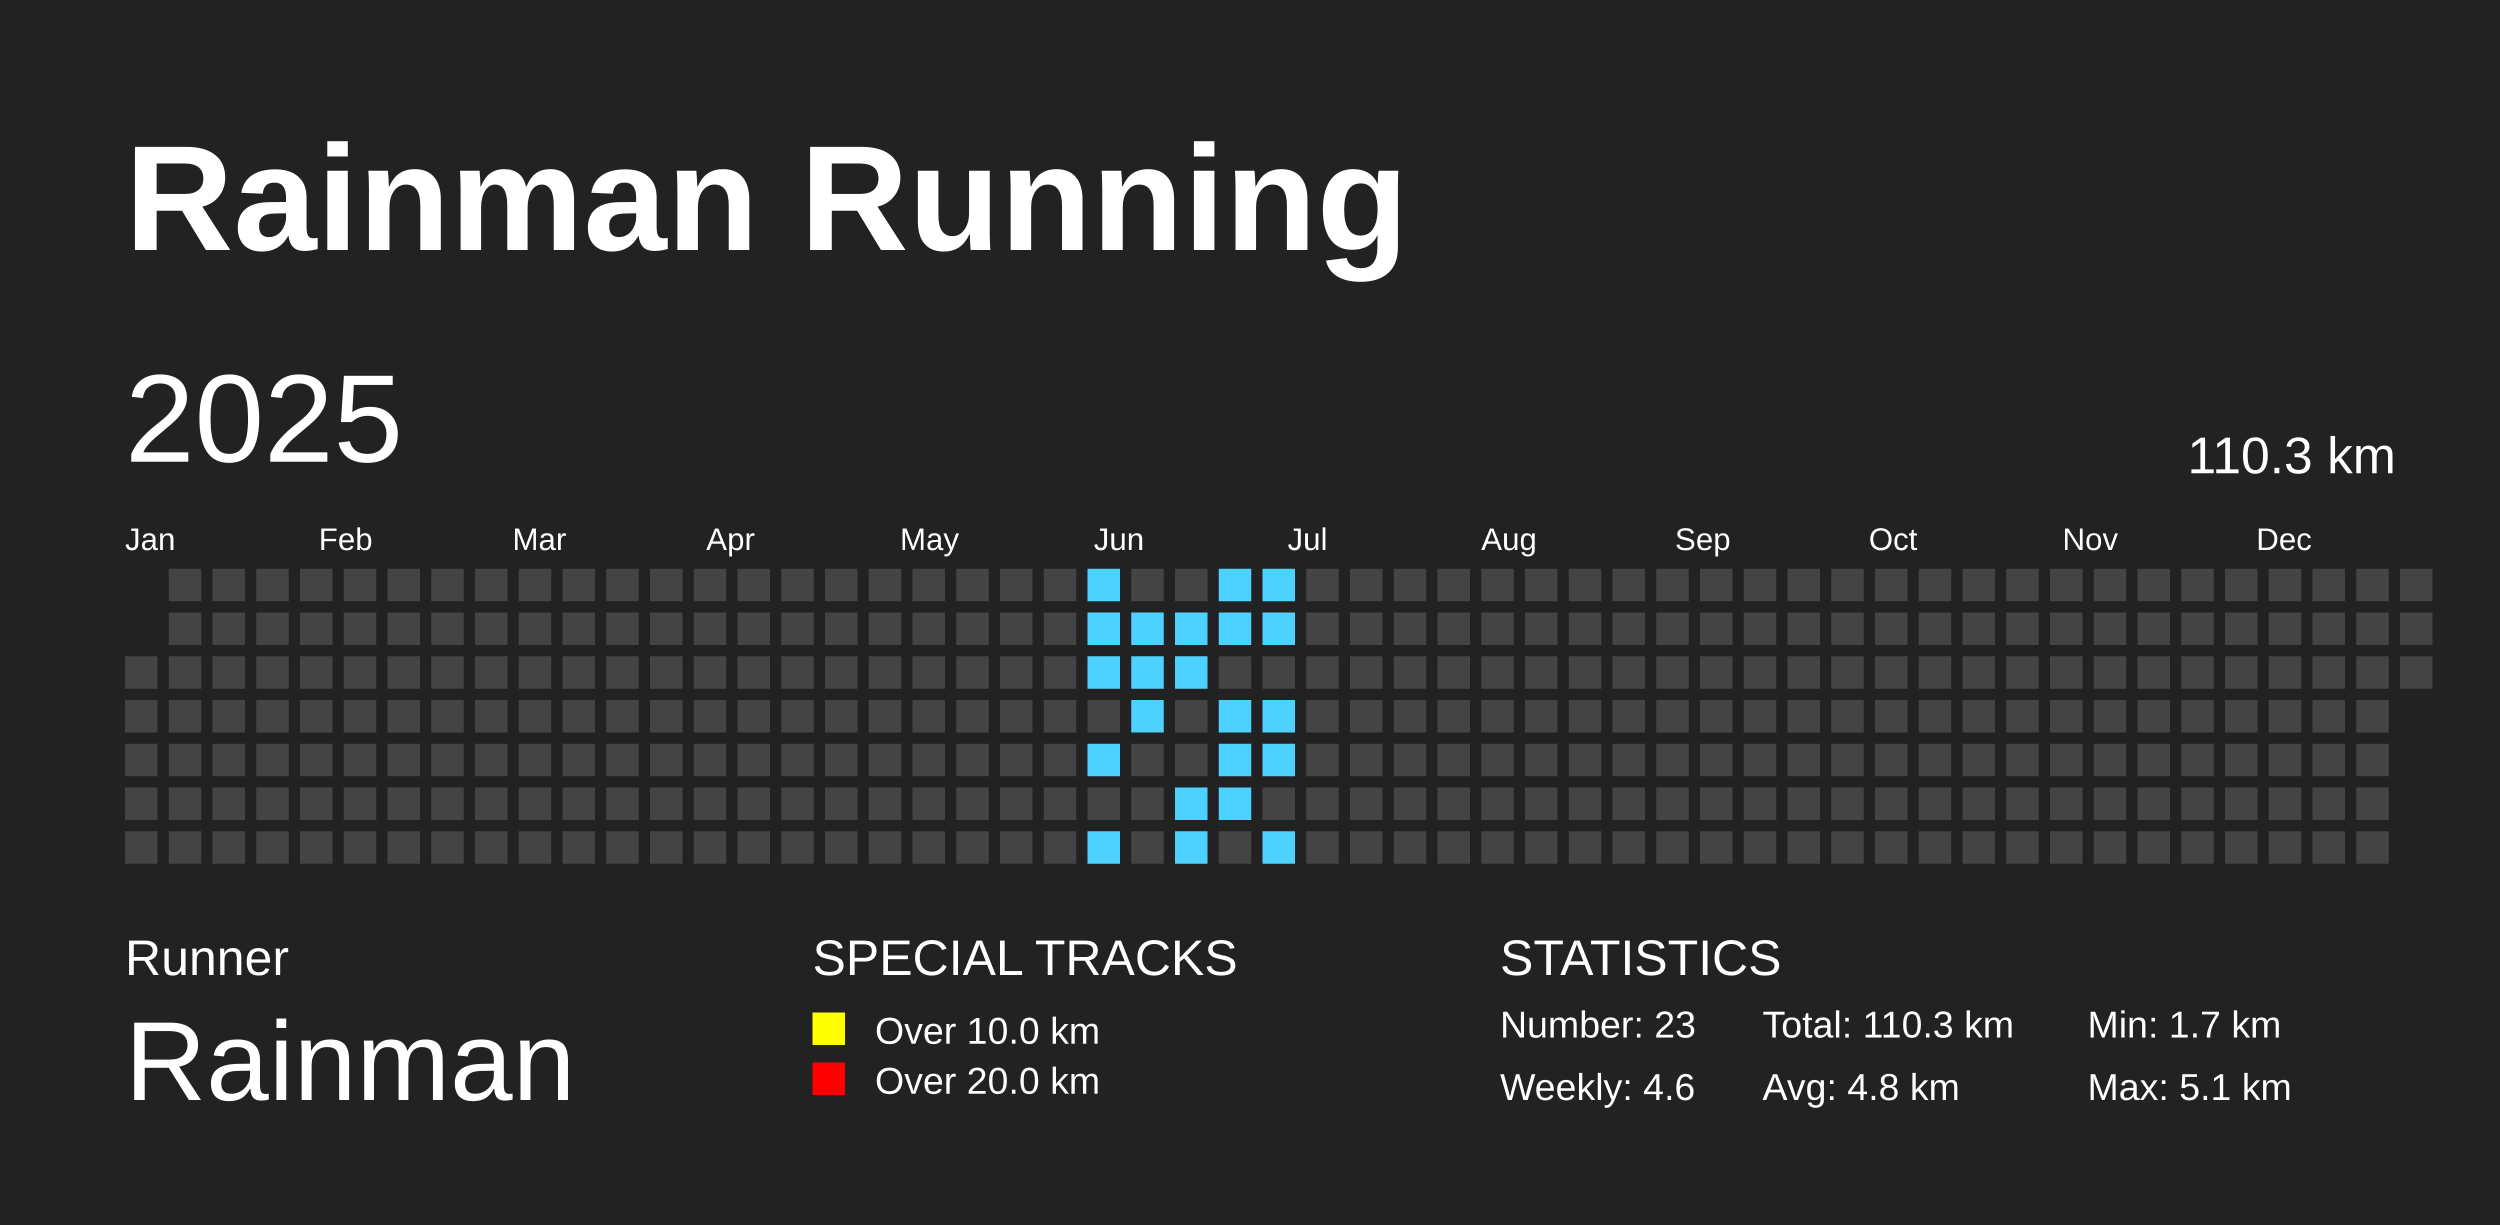
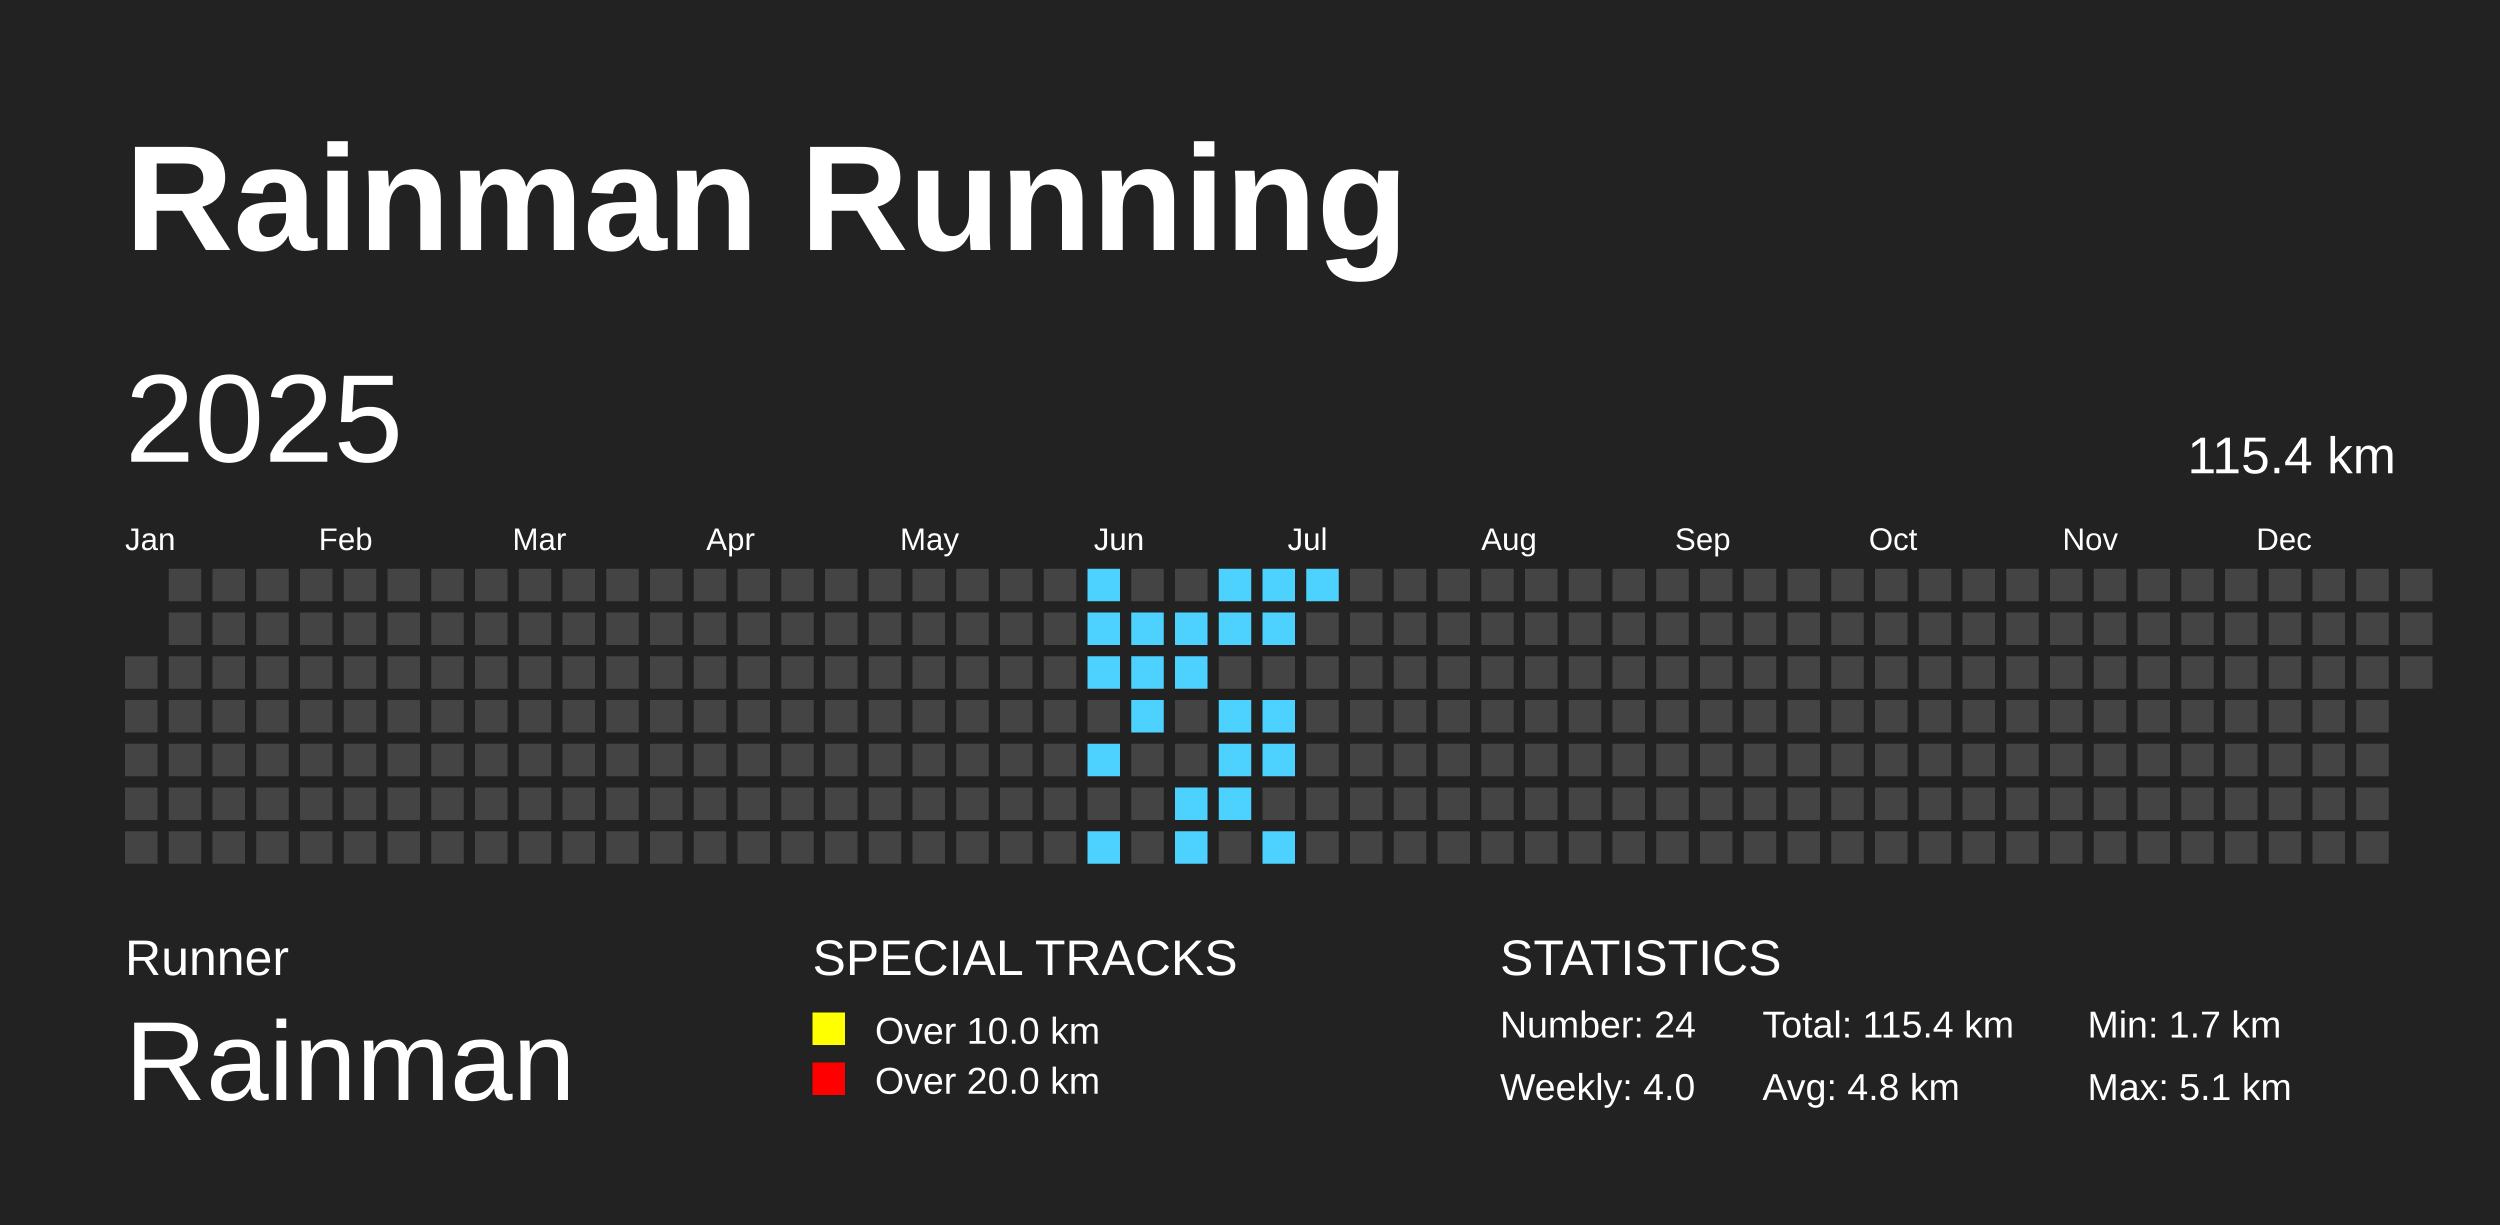
<svg xmlns="http://www.w3.org/2000/svg" baseProfile="full" height="98mm" version="1.1" viewBox="0,0,200,98" width="200mm">
  <defs />
  <rect fill="#222222" height="98" width="200" x="0" y="0" />
  <text fill="#FFFFFF" style="font-size:12px; font-family:Arial; font-weight:bold;" x="10" y="20">Rainman Running</text>
  <text fill="#FFFFFF" style="font-size:4px; font-family:Arial" x="10" y="78">Runner</text>
  <text fill="#FFFFFF" style="font-size:9px; font-family:Arial" x="10" y="88">Rainman</text>
  <text fill="#FFFFFF" style="font-size:4px; font-family:Arial" x="65" y="78">SPECIAL TRACKS</text>
  <rect fill="yellow" height="2.6" width="2.6" x="65" y="81" />
  <text fill="#FFFFFF" style="font-size:3px; font-family:Arial" x="70" y="83.5">Over 10.0 km</text>
  <rect fill="red" height="2.6" width="2.6" x="65" y="85" />
  <text fill="#FFFFFF" style="font-size:3px; font-family:Arial" x="70" y="87.5">Over 20.0 km</text>
  <text fill="#FFFFFF" style="font-size:4px; font-family:Arial" x="120" y="78">STATISTICS</text>
-   <text fill="#FFFFFF" style="font-size:3px; font-family:Arial" x="120" y="83">Number: 23</text>
-   <text fill="#FFFFFF" style="font-size:3px; font-family:Arial" x="120" y="88">Weekly: 4.6</text>
-   <text fill="#FFFFFF" style="font-size:3px; font-family:Arial" x="141" y="83">Total: 110.3 km</text>
+   <text fill="#FFFFFF" style="font-size:3px; font-family:Arial" x="120" y="83">Number: 24</text>
+   <text fill="#FFFFFF" style="font-size:3px; font-family:Arial" x="120" y="88">Weekly: 4.0</text>
+   <text fill="#FFFFFF" style="font-size:3px; font-family:Arial" x="141" y="83">Total: 115.4 km</text>
  <text fill="#FFFFFF" style="font-size:3px; font-family:Arial" x="141" y="88">Avg: 4.8 km</text>
  <text fill="#FFFFFF" style="font-size:3px; font-family:Arial" x="167" y="83">Min: 1.7 km</text>
  <text fill="#FFFFFF" style="font-size:3px; font-family:Arial" x="167" y="88">Max: 5.1 km</text>
  <text dominant-baseline="hanging" fill="#FFFFFF" style="font-size:10.0px; font-family:Arial;" x="10" y="30">2025</text>
-   <text dominant-baseline="hanging" fill="#FFFFFF" style="font-size:4.125px; font-family:Arial;" x="175" y="35">110.3 km</text>
+   <text dominant-baseline="hanging" fill="#FFFFFF" style="font-size:4.125px; font-family:Arial;" x="175" y="35">115.4 km</text>
  <text fill="#FFFFFF" style="font-size:2.5px; font-family:Arial" x="10.0" y="44">Jan</text>
  <text fill="#FFFFFF" style="font-size:2.5px; font-family:Arial" x="25.5" y="44">Feb</text>
  <text fill="#FFFFFF" style="font-size:2.5px; font-family:Arial" x="41.0" y="44">Mar</text>
  <text fill="#FFFFFF" style="font-size:2.5px; font-family:Arial" x="56.5" y="44">Apr</text>
  <text fill="#FFFFFF" style="font-size:2.5px; font-family:Arial" x="72.0" y="44">May</text>
  <text fill="#FFFFFF" style="font-size:2.5px; font-family:Arial" x="87.5" y="44">Jun</text>
  <text fill="#FFFFFF" style="font-size:2.5px; font-family:Arial" x="103.0" y="44">Jul</text>
  <text fill="#FFFFFF" style="font-size:2.5px; font-family:Arial" x="118.5" y="44">Aug</text>
  <text fill="#FFFFFF" style="font-size:2.5px; font-family:Arial" x="134.0" y="44">Sep</text>
  <text fill="#FFFFFF" style="font-size:2.5px; font-family:Arial" x="149.5" y="44">Oct</text>
  <text fill="#FFFFFF" style="font-size:2.5px; font-family:Arial" x="165.0" y="44">Nov</text>
  <text fill="#FFFFFF" style="font-size:2.5px; font-family:Arial" x="180.5" y="44">Dec</text>
  <rect fill="#444444" height="2.6" width="2.6" x="10.0" y="52.5" />
  <rect fill="#444444" height="2.6" width="2.6" x="10.0" y="56.0" />
  <rect fill="#444444" height="2.6" width="2.6" x="10.0" y="59.5" />
  <rect fill="#444444" height="2.6" width="2.6" x="10.0" y="63.0" />
  <rect fill="#444444" height="2.6" width="2.6" x="10.0" y="66.5" />
  <rect fill="#444444" height="2.6" width="2.6" x="13.5" y="45.5" />
  <rect fill="#444444" height="2.6" width="2.6" x="13.5" y="49.0" />
  <rect fill="#444444" height="2.6" width="2.6" x="13.5" y="52.5" />
  <rect fill="#444444" height="2.6" width="2.6" x="13.5" y="56.0" />
  <rect fill="#444444" height="2.6" width="2.6" x="13.5" y="59.5" />
  <rect fill="#444444" height="2.6" width="2.6" x="13.5" y="63.0" />
  <rect fill="#444444" height="2.6" width="2.6" x="13.5" y="66.5" />
  <rect fill="#444444" height="2.6" width="2.6" x="17.0" y="45.5" />
  <rect fill="#444444" height="2.6" width="2.6" x="17.0" y="49.0" />
  <rect fill="#444444" height="2.6" width="2.6" x="17.0" y="52.5" />
  <rect fill="#444444" height="2.6" width="2.6" x="17.0" y="56.0" />
  <rect fill="#444444" height="2.6" width="2.6" x="17.0" y="59.5" />
  <rect fill="#444444" height="2.6" width="2.6" x="17.0" y="63.0" />
  <rect fill="#444444" height="2.6" width="2.6" x="17.0" y="66.5" />
  <rect fill="#444444" height="2.6" width="2.6" x="20.5" y="45.5" />
  <rect fill="#444444" height="2.6" width="2.6" x="20.5" y="49.0" />
  <rect fill="#444444" height="2.6" width="2.6" x="20.5" y="52.5" />
  <rect fill="#444444" height="2.6" width="2.6" x="20.5" y="56.0" />
  <rect fill="#444444" height="2.6" width="2.6" x="20.5" y="59.5" />
  <rect fill="#444444" height="2.6" width="2.6" x="20.5" y="63.0" />
  <rect fill="#444444" height="2.6" width="2.6" x="20.5" y="66.5" />
  <rect fill="#444444" height="2.6" width="2.6" x="24.0" y="45.5" />
  <rect fill="#444444" height="2.6" width="2.6" x="24.0" y="49.0" />
  <rect fill="#444444" height="2.6" width="2.6" x="24.0" y="52.5" />
  <rect fill="#444444" height="2.6" width="2.6" x="24.0" y="56.0" />
  <rect fill="#444444" height="2.6" width="2.6" x="24.0" y="59.5" />
  <rect fill="#444444" height="2.6" width="2.6" x="24.0" y="63.0" />
  <rect fill="#444444" height="2.6" width="2.6" x="24.0" y="66.5" />
  <rect fill="#444444" height="2.6" width="2.6" x="27.5" y="45.5" />
  <rect fill="#444444" height="2.6" width="2.6" x="27.5" y="49.0" />
  <rect fill="#444444" height="2.6" width="2.6" x="27.5" y="52.5" />
  <rect fill="#444444" height="2.6" width="2.6" x="27.5" y="56.0" />
  <rect fill="#444444" height="2.6" width="2.6" x="27.5" y="59.5" />
  <rect fill="#444444" height="2.6" width="2.6" x="27.5" y="63.0" />
  <rect fill="#444444" height="2.6" width="2.6" x="27.5" y="66.5" />
  <rect fill="#444444" height="2.6" width="2.6" x="31.0" y="45.5" />
  <rect fill="#444444" height="2.6" width="2.6" x="31.0" y="49.0" />
  <rect fill="#444444" height="2.6" width="2.6" x="31.0" y="52.5" />
  <rect fill="#444444" height="2.6" width="2.6" x="31.0" y="56.0" />
  <rect fill="#444444" height="2.6" width="2.6" x="31.0" y="59.5" />
  <rect fill="#444444" height="2.6" width="2.6" x="31.0" y="63.0" />
  <rect fill="#444444" height="2.6" width="2.6" x="31.0" y="66.5" />
  <rect fill="#444444" height="2.6" width="2.6" x="34.5" y="45.5" />
  <rect fill="#444444" height="2.6" width="2.6" x="34.5" y="49.0" />
  <rect fill="#444444" height="2.6" width="2.6" x="34.5" y="52.5" />
  <rect fill="#444444" height="2.6" width="2.6" x="34.5" y="56.0" />
  <rect fill="#444444" height="2.6" width="2.6" x="34.5" y="59.5" />
  <rect fill="#444444" height="2.6" width="2.6" x="34.5" y="63.0" />
  <rect fill="#444444" height="2.6" width="2.6" x="34.5" y="66.5" />
  <rect fill="#444444" height="2.6" width="2.6" x="38.0" y="45.5" />
  <rect fill="#444444" height="2.6" width="2.6" x="38.0" y="49.0" />
  <rect fill="#444444" height="2.6" width="2.6" x="38.0" y="52.5" />
  <rect fill="#444444" height="2.6" width="2.6" x="38.0" y="56.0" />
  <rect fill="#444444" height="2.6" width="2.6" x="38.0" y="59.5" />
  <rect fill="#444444" height="2.6" width="2.6" x="38.0" y="63.0" />
  <rect fill="#444444" height="2.6" width="2.6" x="38.0" y="66.5" />
  <rect fill="#444444" height="2.6" width="2.6" x="41.5" y="45.5" />
  <rect fill="#444444" height="2.6" width="2.6" x="41.5" y="49.0" />
  <rect fill="#444444" height="2.6" width="2.6" x="41.5" y="52.5" />
  <rect fill="#444444" height="2.6" width="2.6" x="41.5" y="56.0" />
  <rect fill="#444444" height="2.6" width="2.6" x="41.5" y="59.5" />
  <rect fill="#444444" height="2.6" width="2.6" x="41.5" y="63.0" />
  <rect fill="#444444" height="2.6" width="2.6" x="41.5" y="66.5" />
  <rect fill="#444444" height="2.6" width="2.6" x="45.0" y="45.5" />
  <rect fill="#444444" height="2.6" width="2.6" x="45.0" y="49.0" />
  <rect fill="#444444" height="2.6" width="2.6" x="45.0" y="52.5" />
  <rect fill="#444444" height="2.6" width="2.6" x="45.0" y="56.0" />
  <rect fill="#444444" height="2.6" width="2.6" x="45.0" y="59.5" />
  <rect fill="#444444" height="2.6" width="2.6" x="45.0" y="63.0" />
  <rect fill="#444444" height="2.6" width="2.6" x="45.0" y="66.5" />
  <rect fill="#444444" height="2.6" width="2.6" x="48.5" y="45.5" />
  <rect fill="#444444" height="2.6" width="2.6" x="48.5" y="49.0" />
  <rect fill="#444444" height="2.6" width="2.6" x="48.5" y="52.5" />
  <rect fill="#444444" height="2.6" width="2.6" x="48.5" y="56.0" />
  <rect fill="#444444" height="2.6" width="2.6" x="48.5" y="59.5" />
  <rect fill="#444444" height="2.6" width="2.6" x="48.5" y="63.0" />
  <rect fill="#444444" height="2.6" width="2.6" x="48.5" y="66.5" />
  <rect fill="#444444" height="2.6" width="2.6" x="52.0" y="45.5" />
  <rect fill="#444444" height="2.6" width="2.6" x="52.0" y="49.0" />
  <rect fill="#444444" height="2.6" width="2.6" x="52.0" y="52.5" />
  <rect fill="#444444" height="2.6" width="2.6" x="52.0" y="56.0" />
  <rect fill="#444444" height="2.6" width="2.6" x="52.0" y="59.5" />
  <rect fill="#444444" height="2.6" width="2.6" x="52.0" y="63.0" />
  <rect fill="#444444" height="2.6" width="2.6" x="52.0" y="66.5" />
  <rect fill="#444444" height="2.6" width="2.6" x="55.5" y="45.5" />
  <rect fill="#444444" height="2.6" width="2.6" x="55.5" y="49.0" />
  <rect fill="#444444" height="2.6" width="2.6" x="55.5" y="52.5" />
  <rect fill="#444444" height="2.6" width="2.6" x="55.5" y="56.0" />
  <rect fill="#444444" height="2.6" width="2.6" x="55.5" y="59.5" />
  <rect fill="#444444" height="2.6" width="2.6" x="55.5" y="63.0" />
  <rect fill="#444444" height="2.6" width="2.6" x="55.5" y="66.5" />
  <rect fill="#444444" height="2.6" width="2.6" x="59.0" y="45.5" />
  <rect fill="#444444" height="2.6" width="2.6" x="59.0" y="49.0" />
  <rect fill="#444444" height="2.6" width="2.6" x="59.0" y="52.5" />
  <rect fill="#444444" height="2.6" width="2.6" x="59.0" y="56.0" />
  <rect fill="#444444" height="2.6" width="2.6" x="59.0" y="59.5" />
  <rect fill="#444444" height="2.6" width="2.6" x="59.0" y="63.0" />
  <rect fill="#444444" height="2.6" width="2.6" x="59.0" y="66.5" />
  <rect fill="#444444" height="2.6" width="2.6" x="62.5" y="45.5" />
  <rect fill="#444444" height="2.6" width="2.6" x="62.5" y="49.0" />
  <rect fill="#444444" height="2.6" width="2.6" x="62.5" y="52.5" />
  <rect fill="#444444" height="2.6" width="2.6" x="62.5" y="56.0" />
  <rect fill="#444444" height="2.6" width="2.6" x="62.5" y="59.5" />
  <rect fill="#444444" height="2.6" width="2.6" x="62.5" y="63.0" />
  <rect fill="#444444" height="2.6" width="2.6" x="62.5" y="66.5" />
  <rect fill="#444444" height="2.6" width="2.6" x="66.0" y="45.5" />
  <rect fill="#444444" height="2.6" width="2.6" x="66.0" y="49.0" />
  <rect fill="#444444" height="2.6" width="2.6" x="66.0" y="52.5" />
  <rect fill="#444444" height="2.6" width="2.6" x="66.0" y="56.0" />
  <rect fill="#444444" height="2.6" width="2.6" x="66.0" y="59.5" />
  <rect fill="#444444" height="2.6" width="2.6" x="66.0" y="63.0" />
  <rect fill="#444444" height="2.6" width="2.6" x="66.0" y="66.5" />
  <rect fill="#444444" height="2.6" width="2.6" x="69.5" y="45.5" />
  <rect fill="#444444" height="2.6" width="2.6" x="69.5" y="49.0" />
  <rect fill="#444444" height="2.6" width="2.6" x="69.5" y="52.5" />
  <rect fill="#444444" height="2.6" width="2.6" x="69.5" y="56.0" />
  <rect fill="#444444" height="2.6" width="2.6" x="69.5" y="59.5" />
  <rect fill="#444444" height="2.6" width="2.6" x="69.5" y="63.0" />
  <rect fill="#444444" height="2.6" width="2.6" x="69.5" y="66.5" />
  <rect fill="#444444" height="2.6" width="2.6" x="73.0" y="45.5" />
  <rect fill="#444444" height="2.6" width="2.6" x="73.0" y="49.0" />
  <rect fill="#444444" height="2.6" width="2.6" x="73.0" y="52.5" />
  <rect fill="#444444" height="2.6" width="2.6" x="73.0" y="56.0" />
  <rect fill="#444444" height="2.6" width="2.6" x="73.0" y="59.5" />
  <rect fill="#444444" height="2.6" width="2.6" x="73.0" y="63.0" />
  <rect fill="#444444" height="2.6" width="2.6" x="73.0" y="66.5" />
  <rect fill="#444444" height="2.6" width="2.6" x="76.5" y="45.5" />
  <rect fill="#444444" height="2.6" width="2.6" x="76.5" y="49.0" />
  <rect fill="#444444" height="2.6" width="2.6" x="76.5" y="52.5" />
  <rect fill="#444444" height="2.6" width="2.6" x="76.5" y="56.0" />
  <rect fill="#444444" height="2.6" width="2.6" x="76.5" y="59.5" />
  <rect fill="#444444" height="2.6" width="2.6" x="76.5" y="63.0" />
  <rect fill="#444444" height="2.6" width="2.6" x="76.5" y="66.5" />
  <rect fill="#444444" height="2.6" width="2.6" x="80.0" y="45.5" />
  <rect fill="#444444" height="2.6" width="2.6" x="80.0" y="49.0" />
  <rect fill="#444444" height="2.6" width="2.6" x="80.0" y="52.5" />
  <rect fill="#444444" height="2.6" width="2.6" x="80.0" y="56.0" />
  <rect fill="#444444" height="2.6" width="2.6" x="80.0" y="59.5" />
  <rect fill="#444444" height="2.6" width="2.6" x="80.0" y="63.0" />
  <rect fill="#444444" height="2.6" width="2.6" x="80.0" y="66.5" />
  <rect fill="#444444" height="2.6" width="2.6" x="83.5" y="45.5" />
  <rect fill="#444444" height="2.6" width="2.6" x="83.5" y="49.0" />
  <rect fill="#444444" height="2.6" width="2.6" x="83.5" y="52.5" />
  <rect fill="#444444" height="2.6" width="2.6" x="83.5" y="56.0" />
  <rect fill="#444444" height="2.6" width="2.6" x="83.5" y="59.5" />
  <rect fill="#444444" height="2.6" width="2.6" x="83.5" y="63.0" />
  <rect fill="#444444" height="2.6" width="2.6" x="83.5" y="66.5" />
  <rect fill="#4DD2FF" height="2.6" width="2.6" x="87.0" y="45.5" />
  <rect fill="#4DD2FF" height="2.6" width="2.6" x="87.0" y="49.0" />
  <rect fill="#4DD2FF" height="2.6" width="2.6" x="87.0" y="52.5" />
  <rect fill="#444444" height="2.6" width="2.6" x="87.0" y="56.0" />
  <rect fill="#4DD2FF" height="2.6" width="2.6" x="87.0" y="59.5" />
  <rect fill="#444444" height="2.6" width="2.6" x="87.0" y="63.0" />
  <rect fill="#4DD2FF" height="2.6" width="2.6" x="87.0" y="66.5" />
  <rect fill="#444444" height="2.6" width="2.6" x="90.5" y="45.5" />
  <rect fill="#4DD2FF" height="2.6" width="2.6" x="90.5" y="49.0" />
  <rect fill="#4DD2FF" height="2.6" width="2.6" x="90.5" y="52.5" />
  <rect fill="#4DD2FF" height="2.6" width="2.6" x="90.5" y="56.0" />
  <rect fill="#444444" height="2.6" width="2.6" x="90.5" y="59.5" />
  <rect fill="#444444" height="2.6" width="2.6" x="90.5" y="63.0" />
  <rect fill="#444444" height="2.6" width="2.6" x="90.5" y="66.5" />
  <rect fill="#444444" height="2.6" width="2.6" x="94.0" y="45.5" />
  <rect fill="#4DD2FF" height="2.6" width="2.6" x="94.0" y="49.0" />
  <rect fill="#4DD2FF" height="2.6" width="2.6" x="94.0" y="52.5" />
  <rect fill="#444444" height="2.6" width="2.6" x="94.0" y="56.0" />
  <rect fill="#444444" height="2.6" width="2.6" x="94.0" y="59.5" />
  <rect fill="#4DD2FF" height="2.6" width="2.6" x="94.0" y="63.0" />
  <rect fill="#4DD2FF" height="2.6" width="2.6" x="94.0" y="66.5" />
  <rect fill="#4DD2FF" height="2.6" width="2.6" x="97.5" y="45.5" />
  <rect fill="#4DD2FF" height="2.6" width="2.6" x="97.5" y="49.0" />
  <rect fill="#444444" height="2.6" width="2.6" x="97.5" y="52.5" />
  <rect fill="#4DD2FF" height="2.6" width="2.6" x="97.5" y="56.0" />
  <rect fill="#4DD2FF" height="2.6" width="2.6" x="97.5" y="59.5" />
  <rect fill="#4DD2FF" height="2.6" width="2.6" x="97.5" y="63.0" />
  <rect fill="#444444" height="2.6" width="2.6" x="97.5" y="66.5" />
  <rect fill="#4DD2FF" height="2.6" width="2.6" x="101.0" y="45.5" />
  <rect fill="#4DD2FF" height="2.6" width="2.6" x="101.0" y="49.0" />
  <rect fill="#444444" height="2.6" width="2.6" x="101.0" y="52.5" />
  <rect fill="#4DD2FF" height="2.6" width="2.6" x="101.0" y="56.0" />
  <rect fill="#4DD2FF" height="2.6" width="2.6" x="101.0" y="59.5" />
  <rect fill="#444444" height="2.6" width="2.6" x="101.0" y="63.0" />
  <rect fill="#4DD2FF" height="2.6" width="2.6" x="101.0" y="66.5" />
-   <rect fill="#444444" height="2.6" width="2.6" x="104.5" y="45.5" />
+   <rect fill="#4DD2FF" height="2.6" width="2.6" x="104.5" y="45.5" />
  <rect fill="#444444" height="2.6" width="2.6" x="104.5" y="49.0" />
  <rect fill="#444444" height="2.6" width="2.6" x="104.5" y="52.5" />
  <rect fill="#444444" height="2.6" width="2.6" x="104.5" y="56.0" />
  <rect fill="#444444" height="2.6" width="2.6" x="104.5" y="59.5" />
  <rect fill="#444444" height="2.6" width="2.6" x="104.5" y="63.0" />
  <rect fill="#444444" height="2.6" width="2.6" x="104.5" y="66.5" />
  <rect fill="#444444" height="2.6" width="2.6" x="108.0" y="45.5" />
  <rect fill="#444444" height="2.6" width="2.6" x="108.0" y="49.0" />
  <rect fill="#444444" height="2.6" width="2.6" x="108.0" y="52.5" />
  <rect fill="#444444" height="2.6" width="2.6" x="108.0" y="56.0" />
  <rect fill="#444444" height="2.6" width="2.6" x="108.0" y="59.5" />
  <rect fill="#444444" height="2.6" width="2.6" x="108.0" y="63.0" />
  <rect fill="#444444" height="2.6" width="2.6" x="108.0" y="66.5" />
  <rect fill="#444444" height="2.6" width="2.6" x="111.5" y="45.5" />
  <rect fill="#444444" height="2.6" width="2.6" x="111.5" y="49.0" />
  <rect fill="#444444" height="2.6" width="2.6" x="111.5" y="52.5" />
  <rect fill="#444444" height="2.6" width="2.6" x="111.5" y="56.0" />
  <rect fill="#444444" height="2.6" width="2.6" x="111.5" y="59.5" />
  <rect fill="#444444" height="2.6" width="2.6" x="111.5" y="63.0" />
  <rect fill="#444444" height="2.6" width="2.6" x="111.5" y="66.5" />
  <rect fill="#444444" height="2.6" width="2.6" x="115.0" y="45.5" />
  <rect fill="#444444" height="2.6" width="2.6" x="115.0" y="49.0" />
  <rect fill="#444444" height="2.6" width="2.6" x="115.0" y="52.5" />
  <rect fill="#444444" height="2.6" width="2.6" x="115.0" y="56.0" />
  <rect fill="#444444" height="2.6" width="2.6" x="115.0" y="59.5" />
  <rect fill="#444444" height="2.6" width="2.6" x="115.0" y="63.0" />
  <rect fill="#444444" height="2.6" width="2.6" x="115.0" y="66.5" />
  <rect fill="#444444" height="2.6" width="2.6" x="118.5" y="45.5" />
  <rect fill="#444444" height="2.6" width="2.6" x="118.5" y="49.0" />
  <rect fill="#444444" height="2.6" width="2.6" x="118.5" y="52.5" />
  <rect fill="#444444" height="2.6" width="2.6" x="118.5" y="56.0" />
  <rect fill="#444444" height="2.6" width="2.6" x="118.5" y="59.5" />
  <rect fill="#444444" height="2.6" width="2.6" x="118.5" y="63.0" />
  <rect fill="#444444" height="2.6" width="2.6" x="118.5" y="66.5" />
  <rect fill="#444444" height="2.6" width="2.6" x="122.0" y="45.5" />
  <rect fill="#444444" height="2.6" width="2.6" x="122.0" y="49.0" />
  <rect fill="#444444" height="2.6" width="2.6" x="122.0" y="52.5" />
  <rect fill="#444444" height="2.6" width="2.6" x="122.0" y="56.0" />
  <rect fill="#444444" height="2.6" width="2.6" x="122.0" y="59.5" />
  <rect fill="#444444" height="2.6" width="2.6" x="122.0" y="63.0" />
  <rect fill="#444444" height="2.6" width="2.6" x="122.0" y="66.5" />
  <rect fill="#444444" height="2.6" width="2.6" x="125.5" y="45.5" />
  <rect fill="#444444" height="2.6" width="2.6" x="125.5" y="49.0" />
  <rect fill="#444444" height="2.6" width="2.6" x="125.5" y="52.5" />
  <rect fill="#444444" height="2.6" width="2.6" x="125.5" y="56.0" />
  <rect fill="#444444" height="2.6" width="2.6" x="125.5" y="59.5" />
  <rect fill="#444444" height="2.6" width="2.6" x="125.5" y="63.0" />
  <rect fill="#444444" height="2.6" width="2.6" x="125.5" y="66.5" />
  <rect fill="#444444" height="2.6" width="2.6" x="129.0" y="45.5" />
  <rect fill="#444444" height="2.6" width="2.6" x="129.0" y="49.0" />
  <rect fill="#444444" height="2.6" width="2.6" x="129.0" y="52.5" />
  <rect fill="#444444" height="2.6" width="2.6" x="129.0" y="56.0" />
  <rect fill="#444444" height="2.6" width="2.6" x="129.0" y="59.5" />
  <rect fill="#444444" height="2.6" width="2.6" x="129.0" y="63.0" />
  <rect fill="#444444" height="2.6" width="2.6" x="129.0" y="66.5" />
  <rect fill="#444444" height="2.6" width="2.6" x="132.5" y="45.5" />
  <rect fill="#444444" height="2.6" width="2.6" x="132.5" y="49.0" />
  <rect fill="#444444" height="2.6" width="2.6" x="132.5" y="52.5" />
  <rect fill="#444444" height="2.6" width="2.6" x="132.5" y="56.0" />
  <rect fill="#444444" height="2.6" width="2.6" x="132.5" y="59.5" />
  <rect fill="#444444" height="2.6" width="2.6" x="132.5" y="63.0" />
  <rect fill="#444444" height="2.6" width="2.6" x="132.5" y="66.5" />
  <rect fill="#444444" height="2.6" width="2.6" x="136.0" y="45.5" />
  <rect fill="#444444" height="2.6" width="2.6" x="136.0" y="49.0" />
  <rect fill="#444444" height="2.6" width="2.6" x="136.0" y="52.5" />
  <rect fill="#444444" height="2.6" width="2.6" x="136.0" y="56.0" />
  <rect fill="#444444" height="2.6" width="2.6" x="136.0" y="59.5" />
  <rect fill="#444444" height="2.6" width="2.6" x="136.0" y="63.0" />
  <rect fill="#444444" height="2.6" width="2.6" x="136.0" y="66.5" />
  <rect fill="#444444" height="2.6" width="2.6" x="139.5" y="45.5" />
  <rect fill="#444444" height="2.6" width="2.6" x="139.5" y="49.0" />
  <rect fill="#444444" height="2.6" width="2.6" x="139.5" y="52.5" />
  <rect fill="#444444" height="2.6" width="2.6" x="139.5" y="56.0" />
  <rect fill="#444444" height="2.6" width="2.6" x="139.5" y="59.5" />
  <rect fill="#444444" height="2.6" width="2.6" x="139.5" y="63.0" />
  <rect fill="#444444" height="2.6" width="2.6" x="139.5" y="66.5" />
  <rect fill="#444444" height="2.6" width="2.6" x="143.0" y="45.5" />
  <rect fill="#444444" height="2.6" width="2.6" x="143.0" y="49.0" />
  <rect fill="#444444" height="2.6" width="2.6" x="143.0" y="52.5" />
  <rect fill="#444444" height="2.6" width="2.6" x="143.0" y="56.0" />
  <rect fill="#444444" height="2.6" width="2.6" x="143.0" y="59.5" />
  <rect fill="#444444" height="2.6" width="2.6" x="143.0" y="63.0" />
  <rect fill="#444444" height="2.6" width="2.6" x="143.0" y="66.5" />
  <rect fill="#444444" height="2.6" width="2.6" x="146.5" y="45.5" />
  <rect fill="#444444" height="2.6" width="2.6" x="146.5" y="49.0" />
  <rect fill="#444444" height="2.6" width="2.6" x="146.5" y="52.5" />
  <rect fill="#444444" height="2.6" width="2.6" x="146.5" y="56.0" />
  <rect fill="#444444" height="2.6" width="2.6" x="146.5" y="59.5" />
  <rect fill="#444444" height="2.6" width="2.6" x="146.5" y="63.0" />
  <rect fill="#444444" height="2.6" width="2.6" x="146.5" y="66.5" />
  <rect fill="#444444" height="2.6" width="2.6" x="150.0" y="45.5" />
  <rect fill="#444444" height="2.6" width="2.6" x="150.0" y="49.0" />
  <rect fill="#444444" height="2.6" width="2.6" x="150.0" y="52.5" />
  <rect fill="#444444" height="2.6" width="2.6" x="150.0" y="56.0" />
  <rect fill="#444444" height="2.6" width="2.6" x="150.0" y="59.5" />
  <rect fill="#444444" height="2.6" width="2.6" x="150.0" y="63.0" />
  <rect fill="#444444" height="2.6" width="2.6" x="150.0" y="66.5" />
  <rect fill="#444444" height="2.6" width="2.6" x="153.5" y="45.5" />
  <rect fill="#444444" height="2.6" width="2.6" x="153.5" y="49.0" />
  <rect fill="#444444" height="2.6" width="2.6" x="153.5" y="52.5" />
  <rect fill="#444444" height="2.6" width="2.6" x="153.5" y="56.0" />
  <rect fill="#444444" height="2.6" width="2.6" x="153.5" y="59.5" />
  <rect fill="#444444" height="2.6" width="2.6" x="153.5" y="63.0" />
  <rect fill="#444444" height="2.6" width="2.6" x="153.5" y="66.5" />
  <rect fill="#444444" height="2.6" width="2.6" x="157.0" y="45.5" />
  <rect fill="#444444" height="2.6" width="2.6" x="157.0" y="49.0" />
  <rect fill="#444444" height="2.6" width="2.6" x="157.0" y="52.5" />
  <rect fill="#444444" height="2.6" width="2.6" x="157.0" y="56.0" />
  <rect fill="#444444" height="2.6" width="2.6" x="157.0" y="59.5" />
  <rect fill="#444444" height="2.6" width="2.6" x="157.0" y="63.0" />
  <rect fill="#444444" height="2.6" width="2.6" x="157.0" y="66.5" />
  <rect fill="#444444" height="2.6" width="2.6" x="160.5" y="45.5" />
  <rect fill="#444444" height="2.6" width="2.6" x="160.5" y="49.0" />
  <rect fill="#444444" height="2.6" width="2.6" x="160.5" y="52.5" />
  <rect fill="#444444" height="2.6" width="2.6" x="160.5" y="56.0" />
  <rect fill="#444444" height="2.6" width="2.6" x="160.5" y="59.5" />
  <rect fill="#444444" height="2.6" width="2.6" x="160.5" y="63.0" />
  <rect fill="#444444" height="2.6" width="2.6" x="160.5" y="66.5" />
  <rect fill="#444444" height="2.6" width="2.6" x="164.0" y="45.5" />
  <rect fill="#444444" height="2.6" width="2.6" x="164.0" y="49.0" />
  <rect fill="#444444" height="2.6" width="2.6" x="164.0" y="52.5" />
  <rect fill="#444444" height="2.6" width="2.6" x="164.0" y="56.0" />
  <rect fill="#444444" height="2.6" width="2.6" x="164.0" y="59.5" />
  <rect fill="#444444" height="2.6" width="2.6" x="164.0" y="63.0" />
  <rect fill="#444444" height="2.6" width="2.6" x="164.0" y="66.5" />
  <rect fill="#444444" height="2.6" width="2.6" x="167.5" y="45.5" />
  <rect fill="#444444" height="2.6" width="2.6" x="167.5" y="49.0" />
  <rect fill="#444444" height="2.6" width="2.6" x="167.5" y="52.5" />
  <rect fill="#444444" height="2.6" width="2.6" x="167.5" y="56.0" />
  <rect fill="#444444" height="2.6" width="2.6" x="167.5" y="59.5" />
  <rect fill="#444444" height="2.6" width="2.6" x="167.5" y="63.0" />
  <rect fill="#444444" height="2.6" width="2.6" x="167.5" y="66.5" />
  <rect fill="#444444" height="2.6" width="2.6" x="171.0" y="45.5" />
  <rect fill="#444444" height="2.6" width="2.6" x="171.0" y="49.0" />
  <rect fill="#444444" height="2.6" width="2.6" x="171.0" y="52.5" />
  <rect fill="#444444" height="2.6" width="2.6" x="171.0" y="56.0" />
  <rect fill="#444444" height="2.6" width="2.6" x="171.0" y="59.5" />
  <rect fill="#444444" height="2.6" width="2.6" x="171.0" y="63.0" />
  <rect fill="#444444" height="2.6" width="2.6" x="171.0" y="66.5" />
  <rect fill="#444444" height="2.6" width="2.6" x="174.5" y="45.5" />
  <rect fill="#444444" height="2.6" width="2.6" x="174.5" y="49.0" />
  <rect fill="#444444" height="2.6" width="2.6" x="174.5" y="52.5" />
  <rect fill="#444444" height="2.6" width="2.6" x="174.5" y="56.0" />
  <rect fill="#444444" height="2.6" width="2.6" x="174.5" y="59.5" />
  <rect fill="#444444" height="2.6" width="2.6" x="174.5" y="63.0" />
  <rect fill="#444444" height="2.6" width="2.6" x="174.5" y="66.5" />
  <rect fill="#444444" height="2.6" width="2.6" x="178.0" y="45.5" />
  <rect fill="#444444" height="2.6" width="2.6" x="178.0" y="49.0" />
  <rect fill="#444444" height="2.6" width="2.6" x="178.0" y="52.5" />
  <rect fill="#444444" height="2.6" width="2.6" x="178.0" y="56.0" />
  <rect fill="#444444" height="2.6" width="2.6" x="178.0" y="59.5" />
  <rect fill="#444444" height="2.6" width="2.6" x="178.0" y="63.0" />
  <rect fill="#444444" height="2.6" width="2.6" x="178.0" y="66.5" />
  <rect fill="#444444" height="2.6" width="2.6" x="181.5" y="45.5" />
  <rect fill="#444444" height="2.6" width="2.6" x="181.5" y="49.0" />
  <rect fill="#444444" height="2.6" width="2.6" x="181.5" y="52.5" />
  <rect fill="#444444" height="2.6" width="2.6" x="181.5" y="56.0" />
  <rect fill="#444444" height="2.6" width="2.6" x="181.5" y="59.5" />
  <rect fill="#444444" height="2.6" width="2.6" x="181.5" y="63.0" />
  <rect fill="#444444" height="2.6" width="2.6" x="181.5" y="66.5" />
  <rect fill="#444444" height="2.6" width="2.6" x="185.0" y="45.5" />
  <rect fill="#444444" height="2.6" width="2.6" x="185.0" y="49.0" />
  <rect fill="#444444" height="2.6" width="2.6" x="185.0" y="52.5" />
  <rect fill="#444444" height="2.6" width="2.6" x="185.0" y="56.0" />
  <rect fill="#444444" height="2.6" width="2.6" x="185.0" y="59.5" />
  <rect fill="#444444" height="2.6" width="2.6" x="185.0" y="63.0" />
  <rect fill="#444444" height="2.6" width="2.6" x="185.0" y="66.5" />
  <rect fill="#444444" height="2.6" width="2.6" x="188.5" y="45.5" />
  <rect fill="#444444" height="2.6" width="2.6" x="188.5" y="49.0" />
  <rect fill="#444444" height="2.6" width="2.6" x="188.5" y="52.5" />
  <rect fill="#444444" height="2.6" width="2.6" x="188.5" y="56.0" />
  <rect fill="#444444" height="2.6" width="2.6" x="188.5" y="59.5" />
  <rect fill="#444444" height="2.6" width="2.6" x="188.5" y="63.0" />
  <rect fill="#444444" height="2.6" width="2.6" x="188.5" y="66.5" />
  <rect fill="#444444" height="2.6" width="2.6" x="192.0" y="45.5" />
  <rect fill="#444444" height="2.6" width="2.6" x="192.0" y="49.0" />
  <rect fill="#444444" height="2.6" width="2.6" x="192.0" y="52.5" />
</svg>
